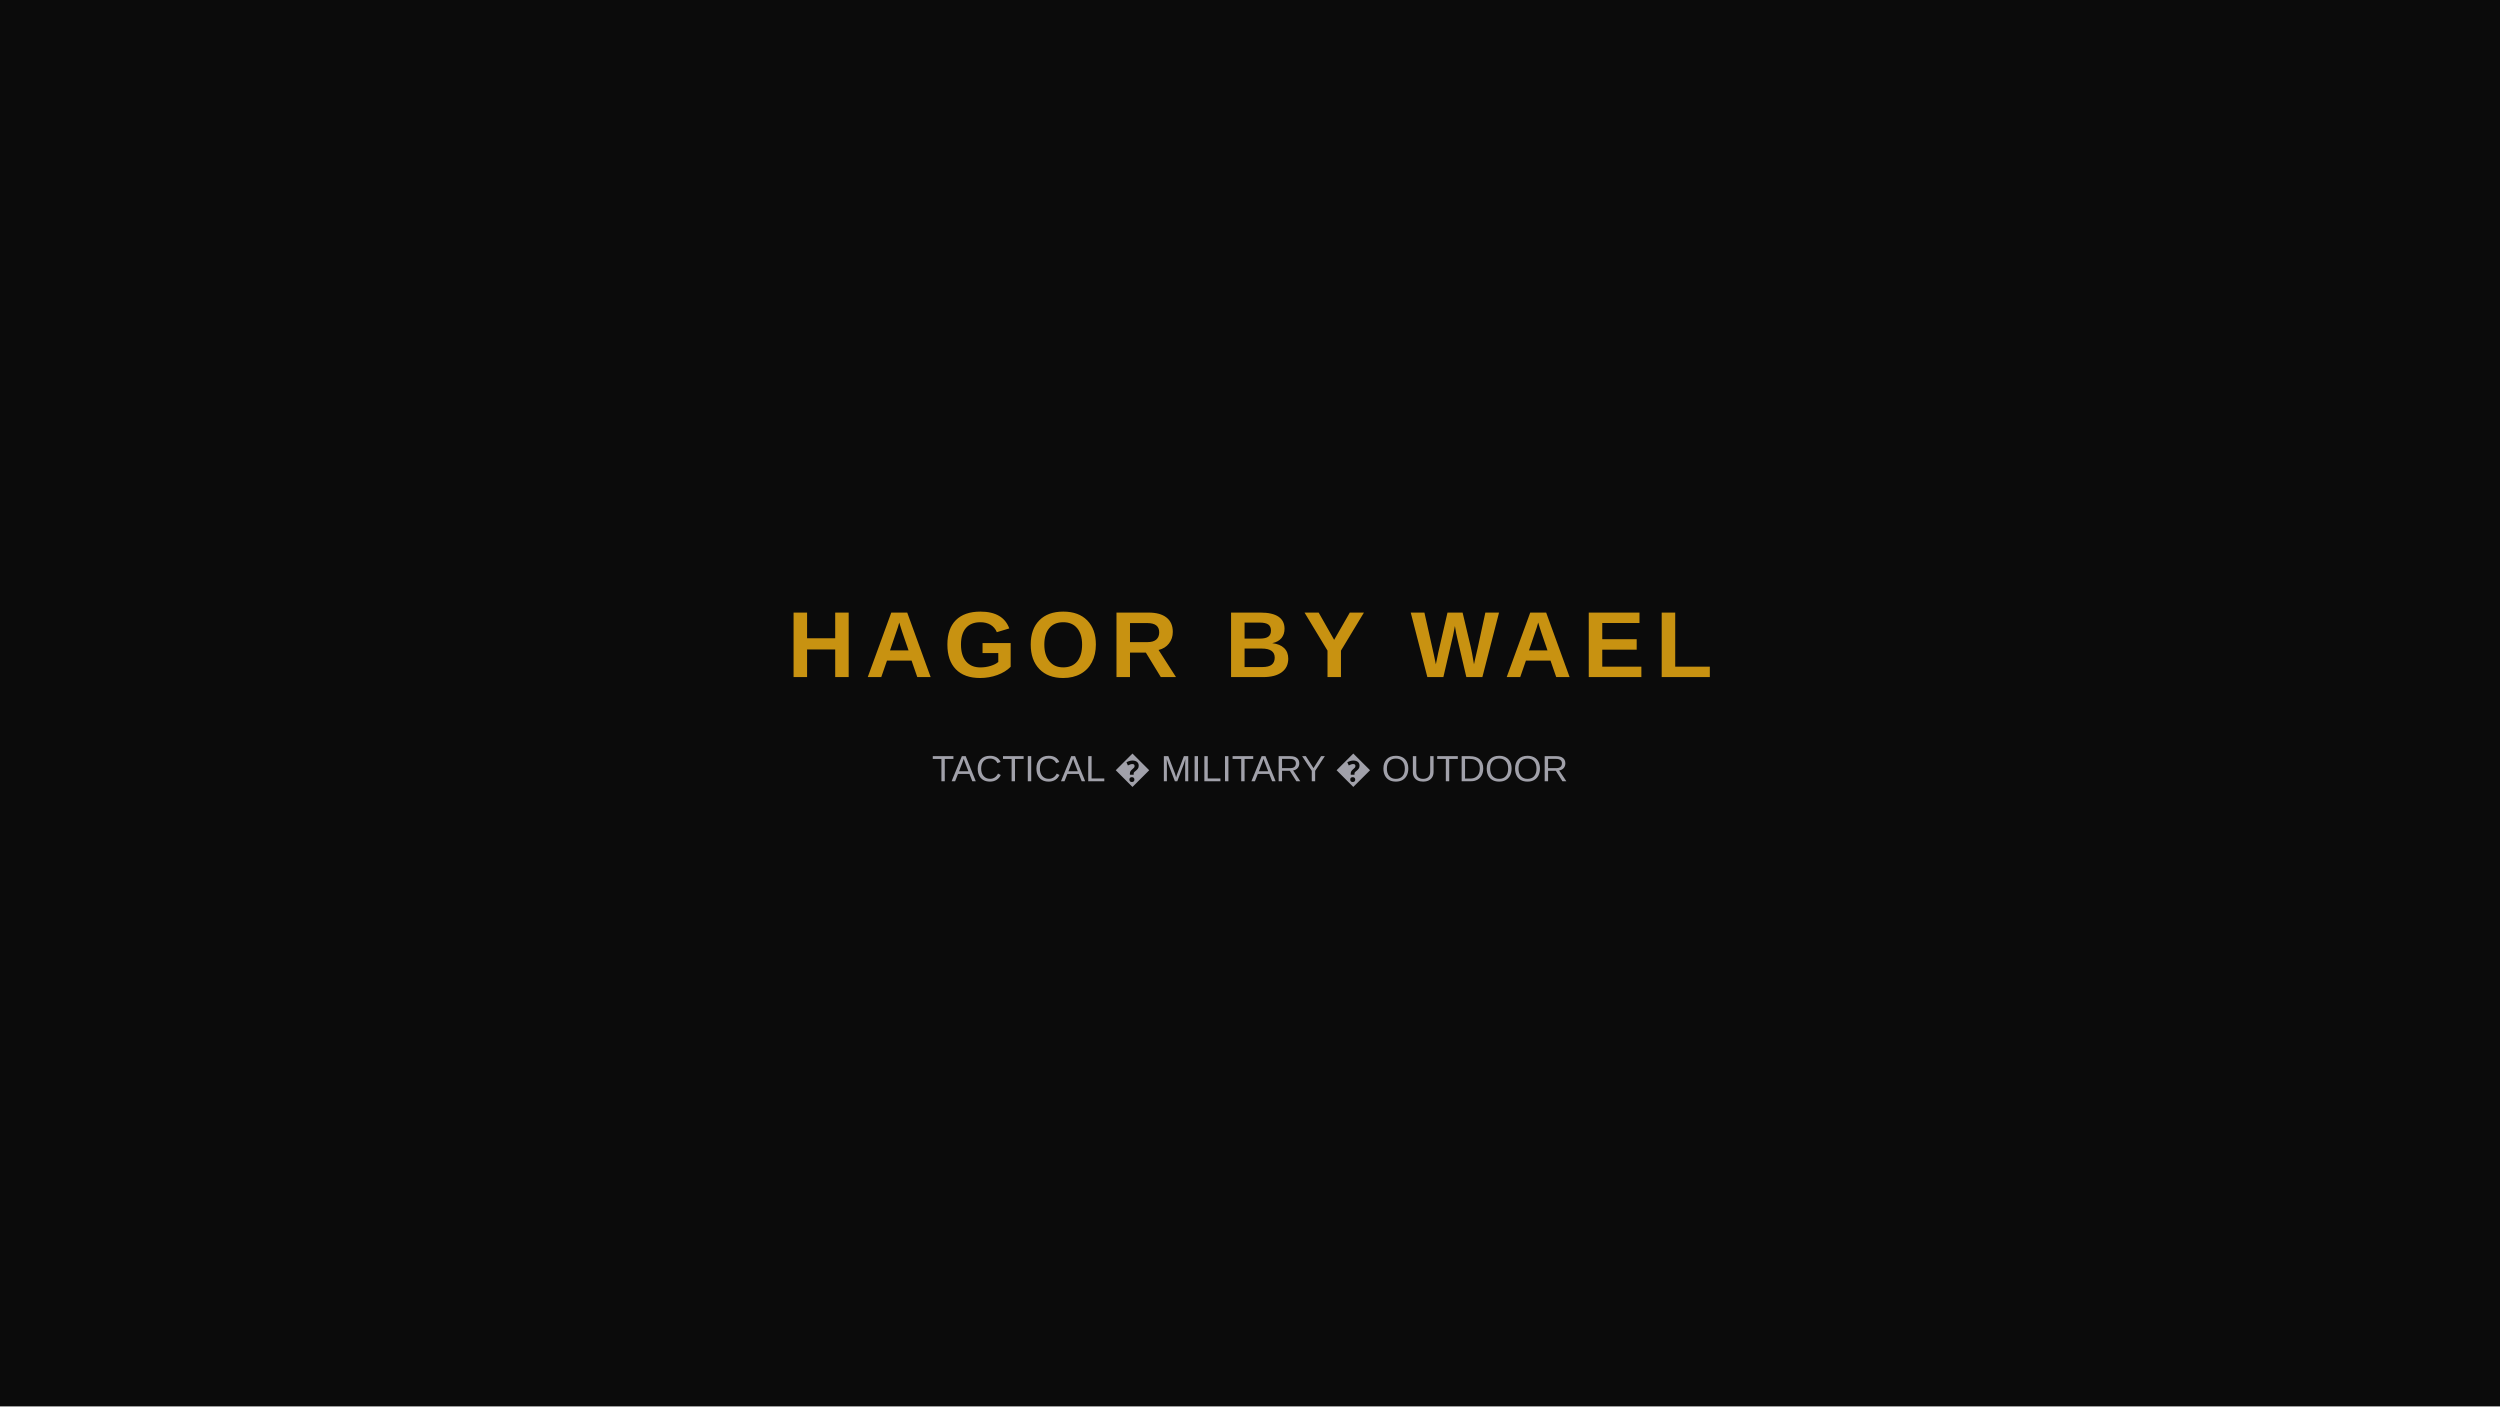
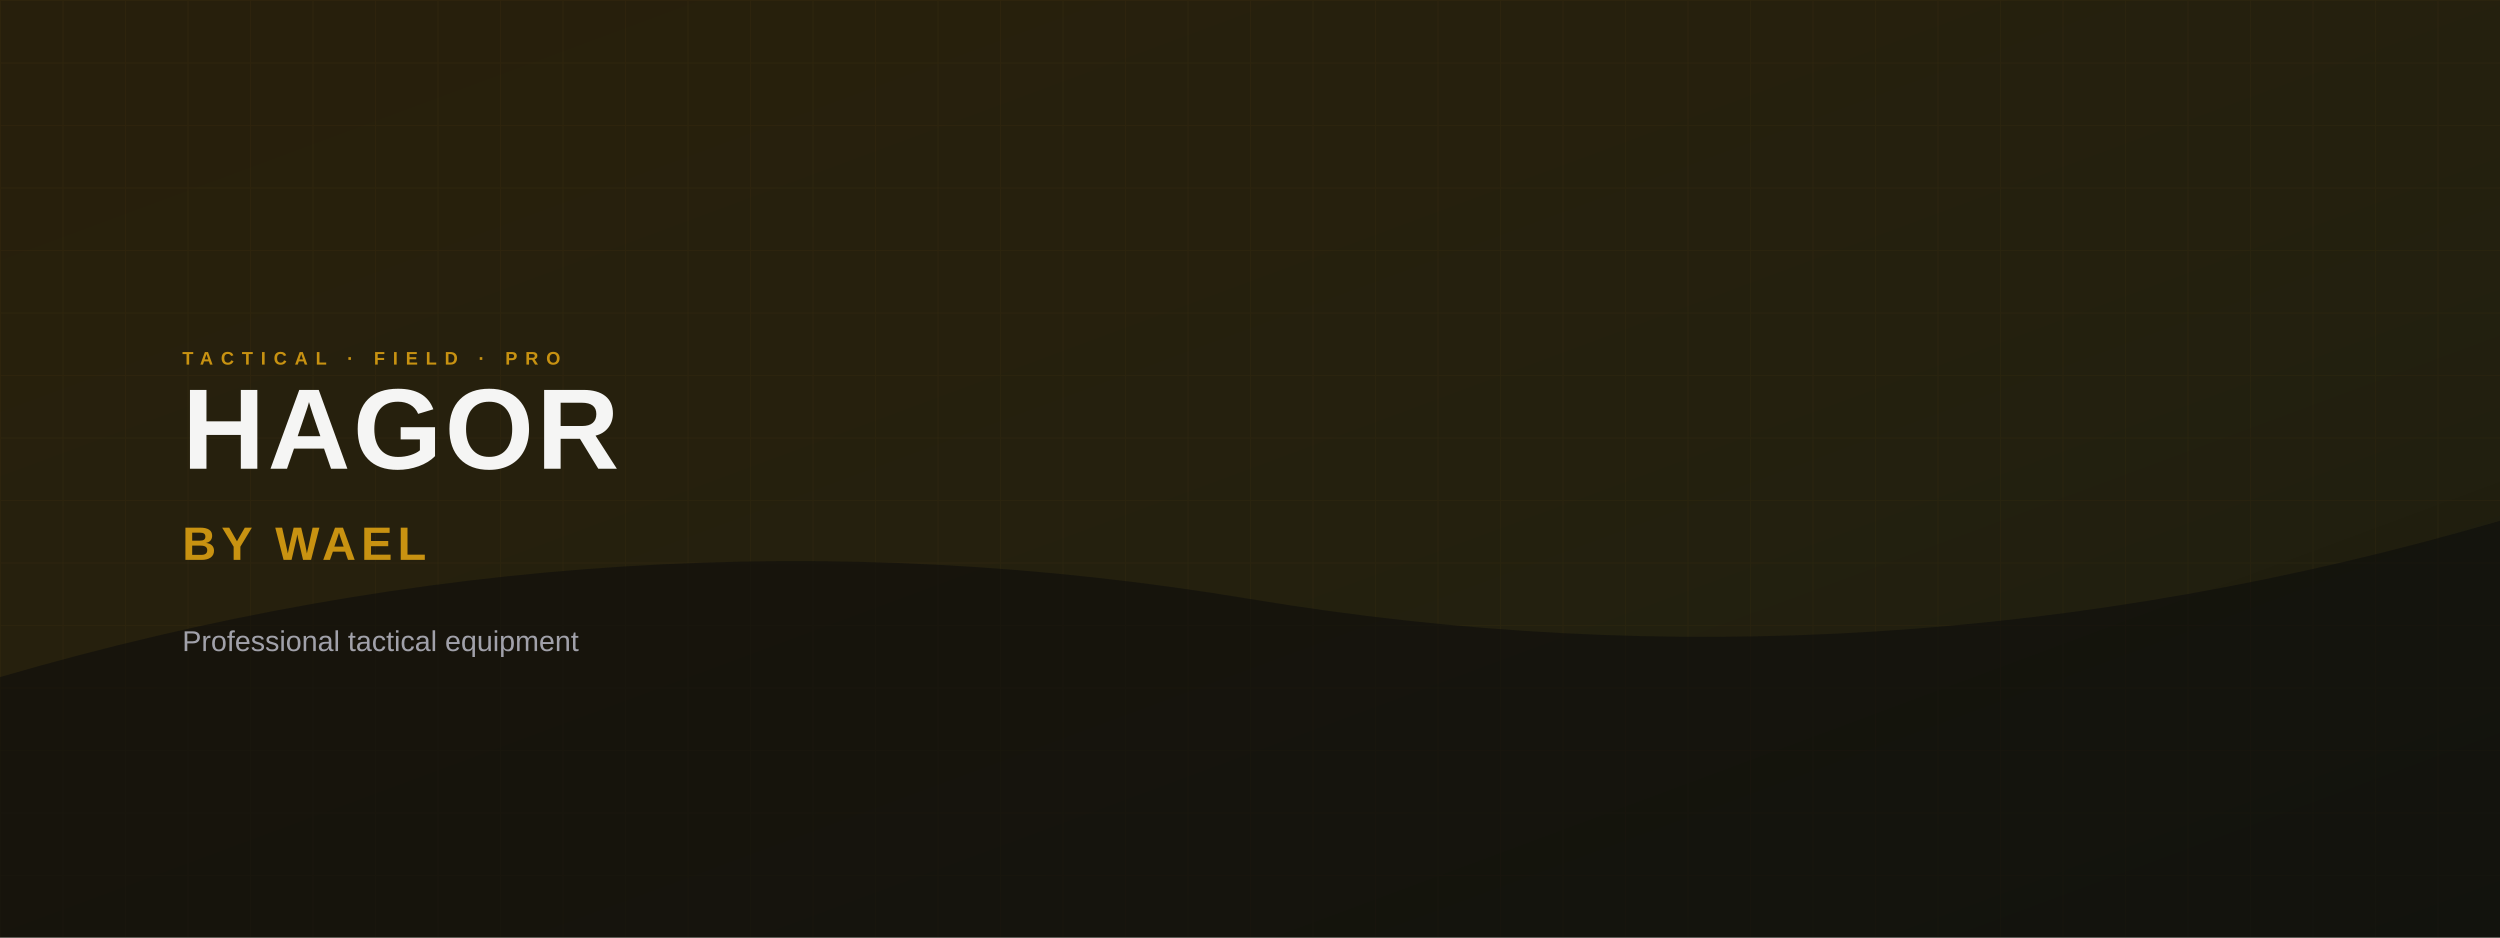
- <svg xmlns="http://www.w3.org/2000/svg" viewBox="0 0 1920 1080" fill="none">
-   <rect width="1920" height="1080" fill="#0B0B0B" />
-   <rect width="1920" height="1080" fill="url(#g)" opacity="0.85" />
+ <svg xmlns="http://www.w3.org/2000/svg" viewBox="0 0 1920 720" fill="none">
  <defs>
-     <linearGradient id="g" x1="0" y1="0" x2="1920" y2="1080">
+     <linearGradient id="bg" x1="0" y1="0" x2="1920" y2="720">
      <stop offset="0%" stop-color="#0B0B0B" />
-       <stop offset="50%" stop-color="#1A1A1A" />
-       <stop offset="100%" stop-color="#4B5320" stop-opacity="0.35" />
+       <stop offset="45%" stop-color="#141810" />
+       <stop offset="100%" stop-color="#1A1A1A" />
    </linearGradient>
+     <linearGradient id="gold" x1="0" y1="0" x2="1" y2="1">
+       <stop offset="0%" stop-color="#C89211" stop-opacity="0.15" />
+       <stop offset="100%" stop-color="#4B5320" stop-opacity="0.25" />
+     </linearGradient>
+     <pattern id="grid" width="48" height="48" patternUnits="userSpaceOnUse">
+       <path d="M48 0H0V48" stroke="#C89211" stroke-opacity="0.06" fill="none" />
+     </pattern>
  </defs>
-   <text x="960" y="520" fill="#C89211" text-anchor="middle" font-family="Arial, sans-serif" font-size="72" font-weight="700" letter-spacing="8">HAGOR BY WAEL</text>
-   <text x="960" y="600" fill="#a1a1aa" text-anchor="middle" font-family="Arial, sans-serif" font-size="28">TACTICAL � MILITARY � OUTDOOR</text>
+   <rect width="1920" height="720" fill="url(#bg)" />
+   <rect width="1920" height="720" fill="url(#grid)" />
+   <rect width="1920" height="720" fill="url(#gold)" />
+   <path d="M0 520 Q480 380 960 460 T1920 400 V720 H0 Z" fill="#0B0B0B" fill-opacity="0.55" />
+   <text x="140" y="280" fill="#C89211" font-family="Arial, Helvetica, sans-serif" font-size="14" font-weight="700" letter-spacing="6">TACTICAL · FIELD · PRO</text>
+   <text x="140" y="360" fill="#F5F5F4" font-family="Arial, Helvetica, sans-serif" font-size="88" font-weight="800" letter-spacing="2">HAGOR</text>
+   <text x="140" y="430" fill="#C89211" font-family="Arial, Helvetica, sans-serif" font-size="36" font-weight="600" letter-spacing="4">BY WAEL</text>
+   <text x="140" y="500" fill="#A1A1AA" font-family="Arial, Helvetica, sans-serif" font-size="22">Professional tactical equipment</text>
</svg>
